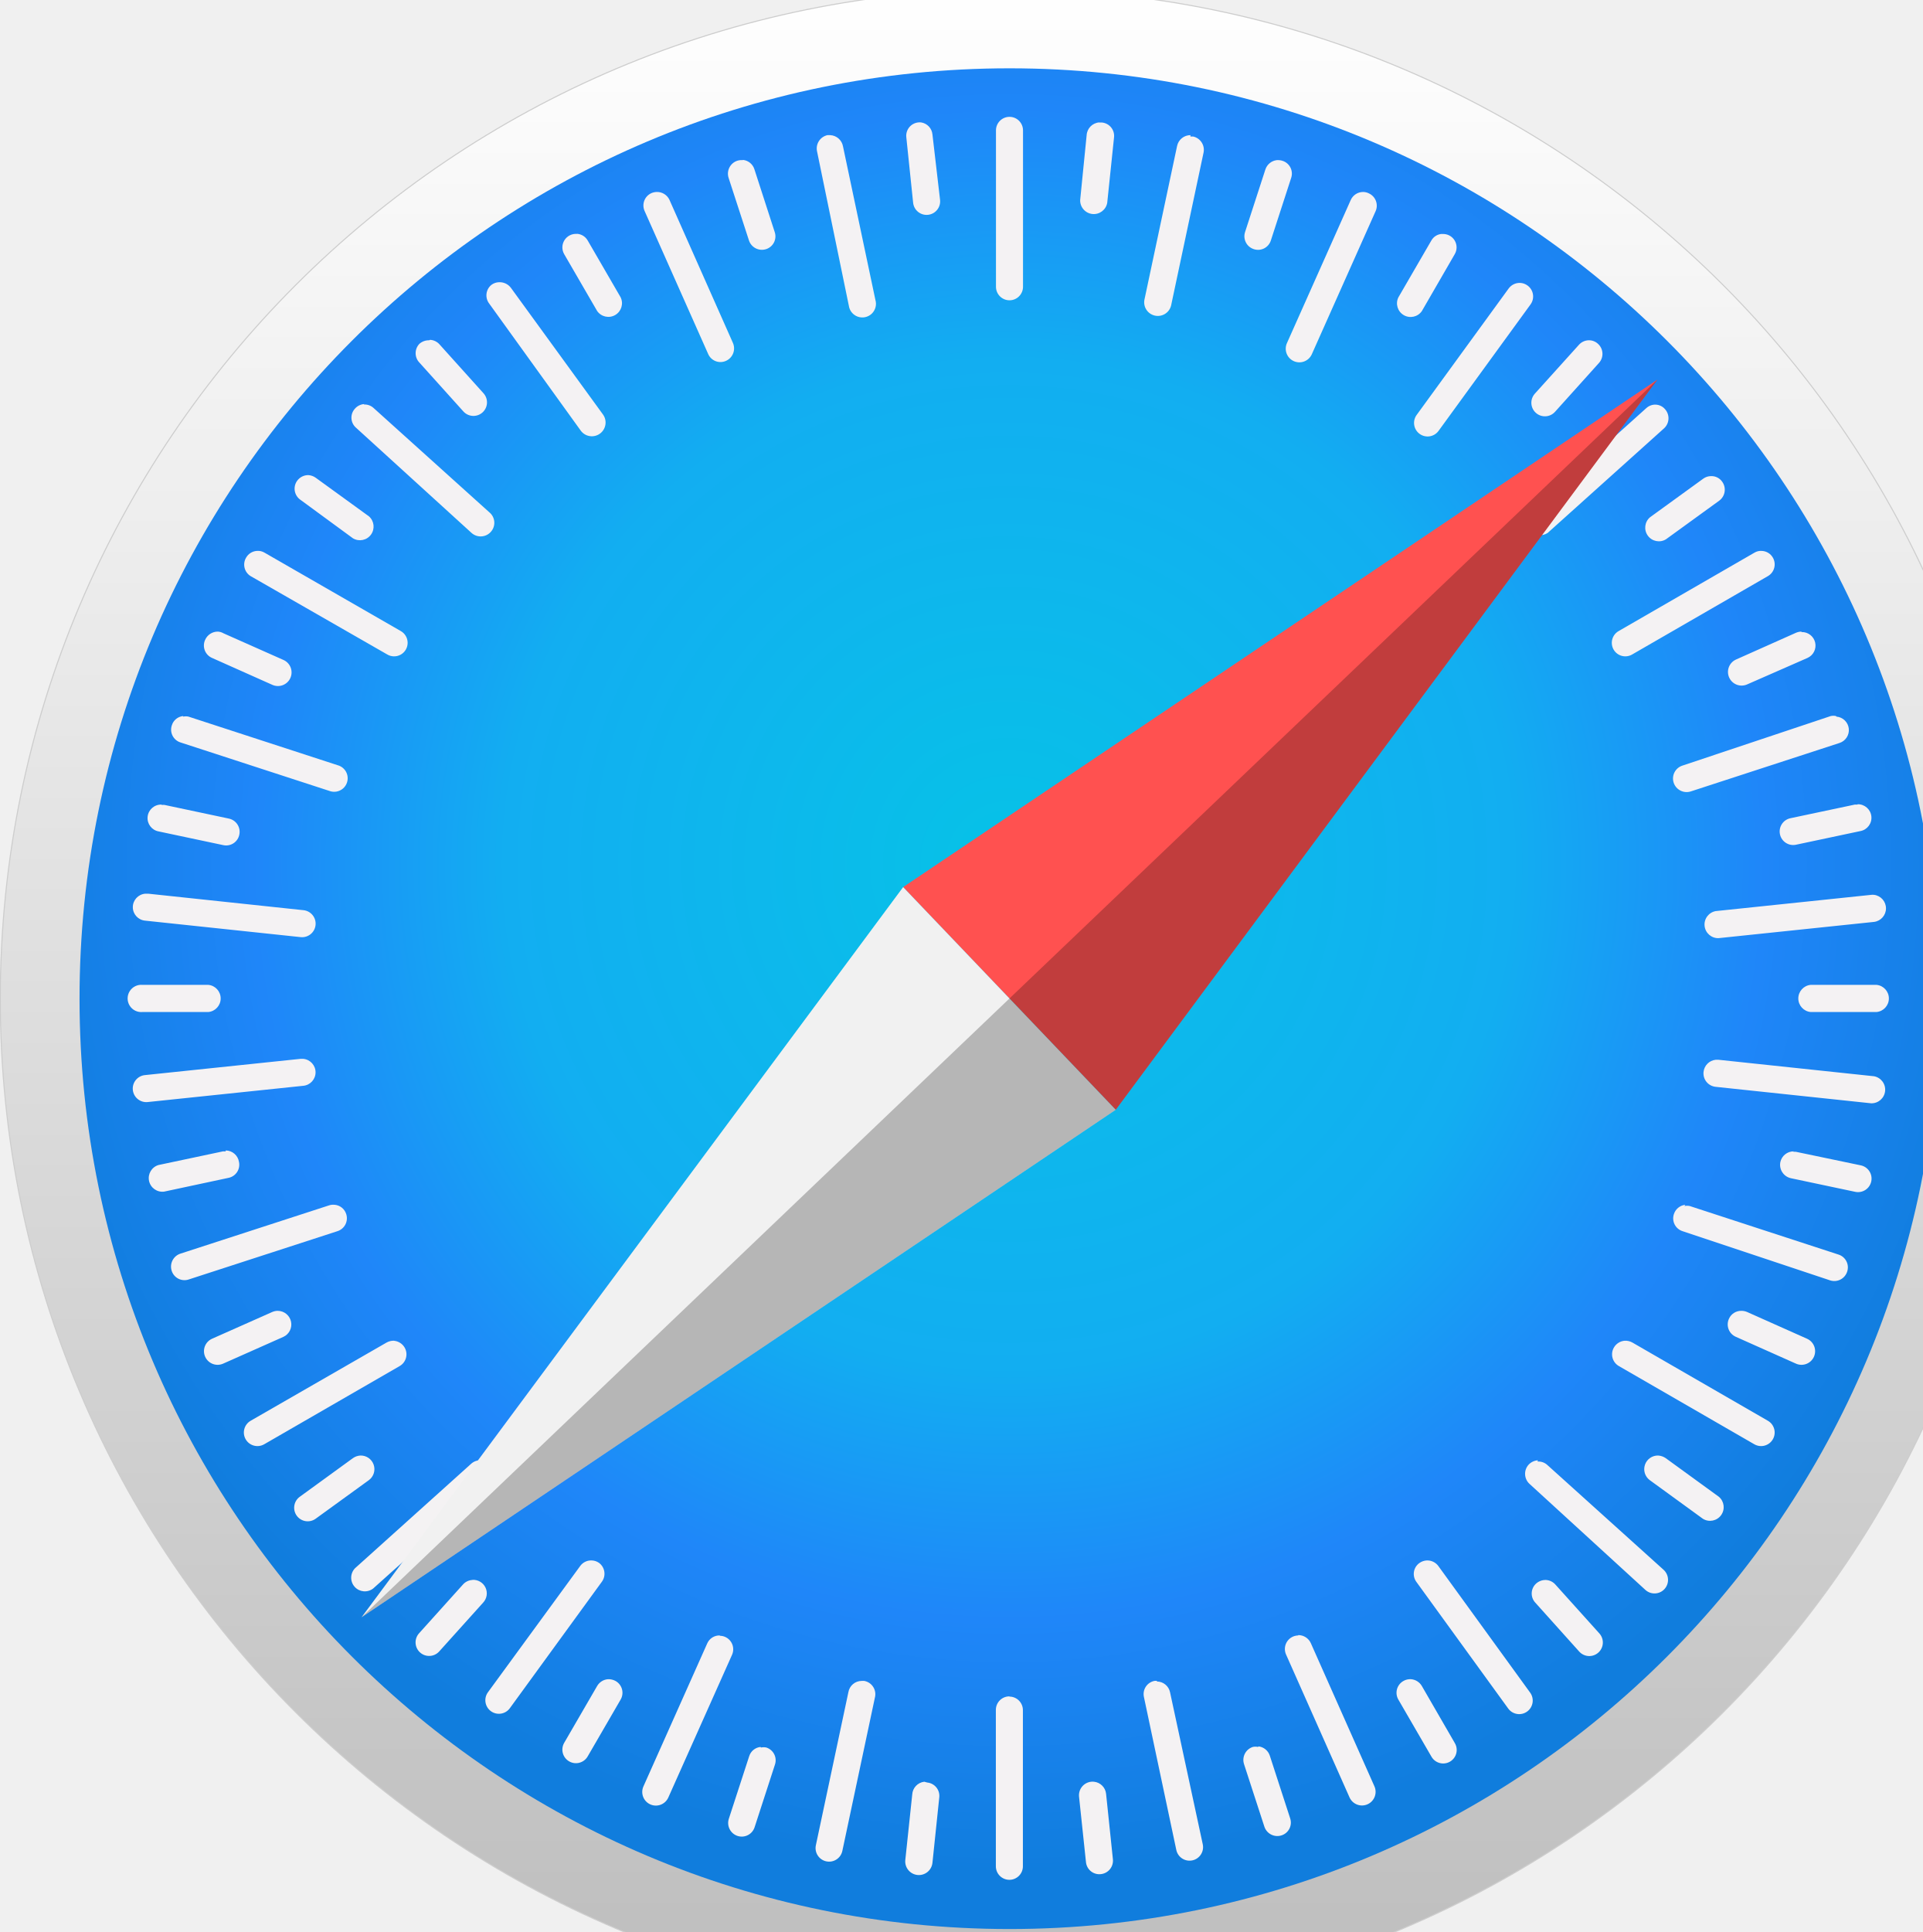
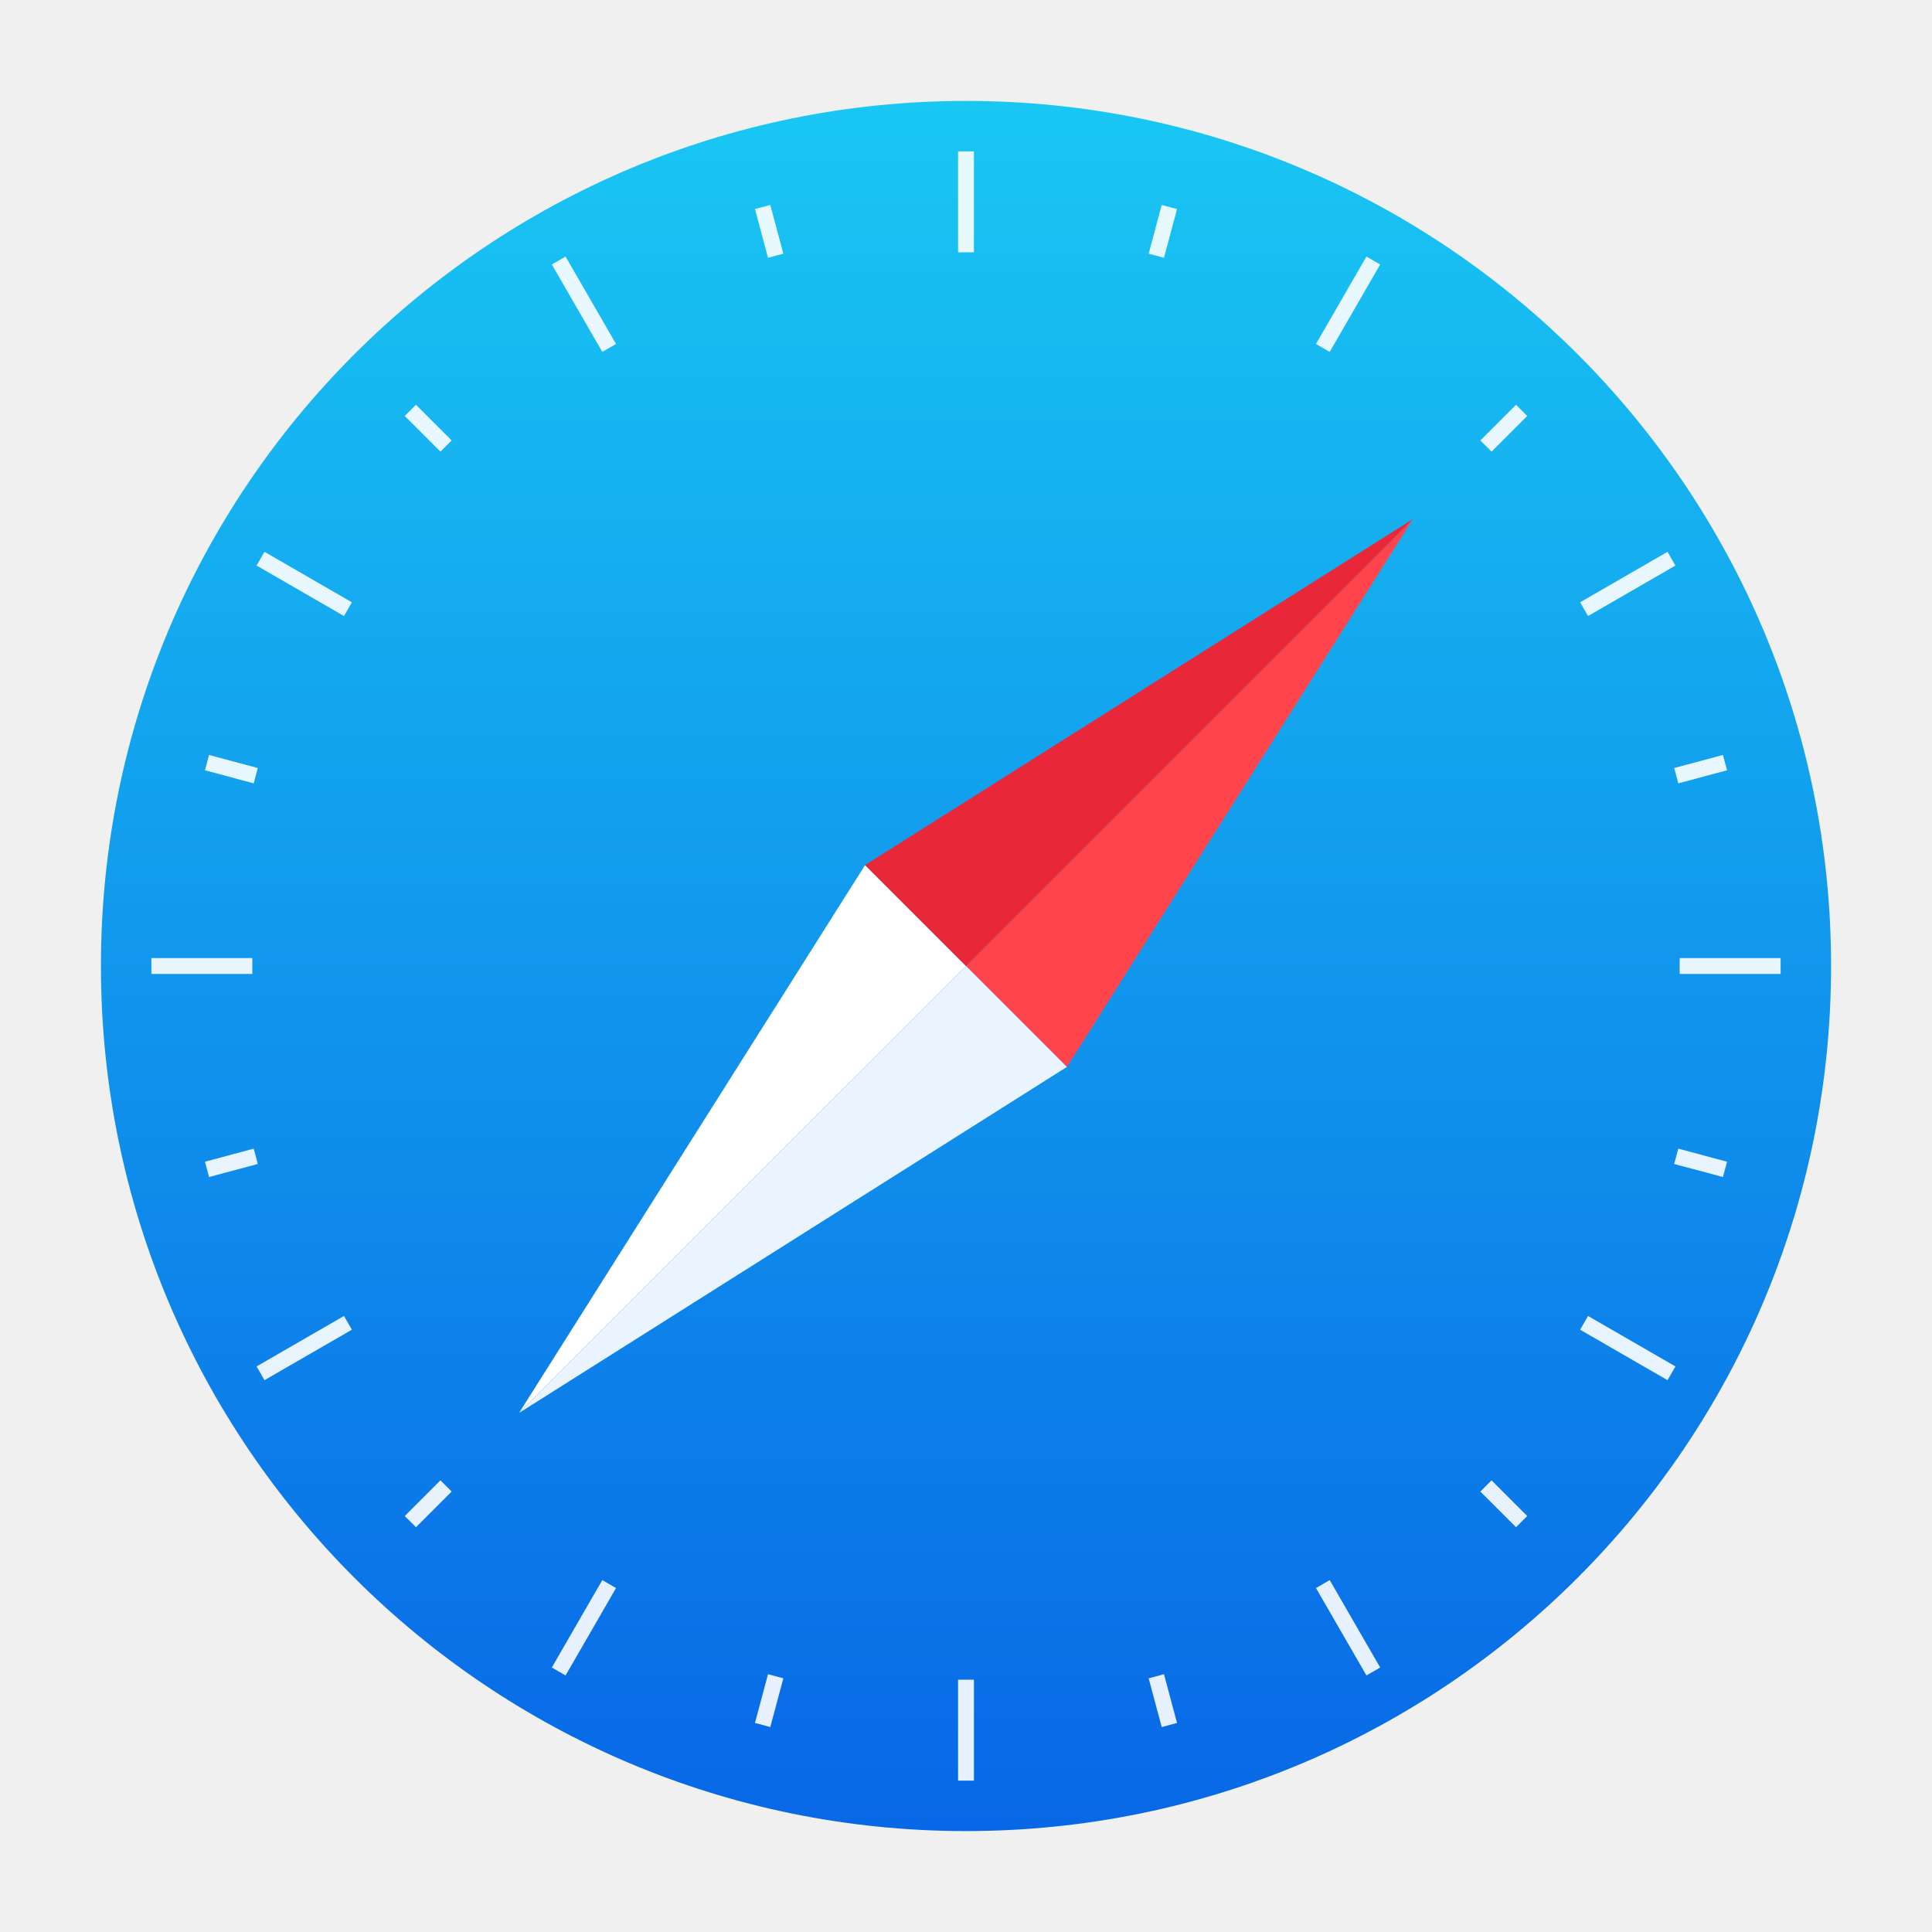
- <svg xmlns="http://www.w3.org/2000/svg" id="a4e92f88-6871-4900-94c1-275c64397f6e" viewBox="0 0 177.68 178.48" style="transform: scale(1.05) translateY(-1px);">
+ <svg xmlns="http://www.w3.org/2000/svg" width="256" height="256" viewBox="-6 -6 268 268">
  <defs>
-     <filter id="a05a6cdb-870f-41fc-9968-9bfc71b00e41" x="-4.98" y="-0.16" width="1.1" height="1.1" name="filter2248">
-       <feGaussianBlur result="feGaussianBlur2250" stdDeviation="3.56" />
-     </filter>
-     <linearGradient id="b391e05f-04e8-477d-831d-5f38dc037c5d" x1="416.01" y1="-51.17" x2="416.01" y2="127.04" gradientTransform="matrix(1, 0, 0, -1, -320.78, 126.76)" gradientUnits="userSpaceOnUse">
-       <stop offset="0" stop-color="#bdbdbd" />
-       <stop offset="1" stop-color="#fff" />
+     <linearGradient id="safari-face" x1="128" y1="8" x2="128" y2="248" gradientUnits="userSpaceOnUse">
+       <stop stop-color="#19c7f3" />
+       <stop offset="1" stop-color="#0867e6" />
    </linearGradient>
-     <radialGradient id="a8d29e90-c8e1-4024-809c-5fad76cc7f62" cx="348.08" cy="84.69" r="82.13" gradientTransform="matrix(1.08, 0, 0, -1.08, -282.2, 168.59)" gradientUnits="userSpaceOnUse">
-       <stop offset="0" stop-color="#06c2e7" />
-       <stop offset="0.25" stop-color="#0db8ec" />
-       <stop offset="0.5" stop-color="#12aef1" />
-       <stop offset="0.75" stop-color="#1f86f9" />
-       <stop offset="1" stop-color="#107ddd" />
-     </radialGradient>
-     <filter id="a02ea592-7884-4e73-abdb-077b4ef35cba" x="-4.96" y="-0.14" width="1.04" height="1.04" name="filter2222">
-       <feGaussianBlur result="feGaussianBlur2224" stdDeviation="0.96" />
-     </filter>
  </defs>
-   <g id="f3b58452-405d-4528-a24d-ad5f359b3429" data-name="layer1">
-     <g id="a5f87dbf-8edf-4e55-9cf3-0e39f3989dbe" data-name="g2858">
-       <g id="a4ea5995-d48b-4a95-915b-bc306a00709f" data-name="path2226" style="opacity:0.53;isolation:isolate;filter:url(#a05a6cdb-870f-41fc-9968-9bfc71b00e41)">
-         <ellipse cx="88.84" cy="96.11" rx="85.54" ry="82.37" />
-       </g>
-       <path id="abfd8a47-9913-472a-b88b-500895a25895" data-name="path826" d="M182.57,89a88.79,88.79,0,0,1-88.79,88.79h0A88.8,88.8,0,1,1,93.78.16h0A88.8,88.8,0,0,1,182.57,89Z" transform="translate(-4.94 -0.11)" style="stroke:#cdcdcd;stroke-linecap:round;stroke-linejoin:round;stroke-width:0.093px;fill:url(#b391e05f-04e8-477d-831d-5f38dc037c5d)" />
-       <path id="a2cf3d28-e9a8-4054-9ece-194c3b43b069" data-name="circle828" d="M175.62,89a81.84,81.84,0,0,1-81.84,81.83h0A81.84,81.84,0,0,1,11.94,89h0A81.84,81.84,0,0,1,93.78,7.12h0A81.84,81.84,0,0,1,175.62,89Z" transform="translate(-4.94 -0.11)" style="fill:url(#a8d29e90-c8e1-4024-809c-5fad76cc7f62)" />
-       <path id="be410b77-c0c6-410a-ae96-6efc91e42d07" data-name="rect830" d="M93.78,11.39a1.19,1.19,0,0,0-1.19,1.19V26.34a1.19,1.19,0,1,0,2.38,0V12.58A1.19,1.19,0,0,0,93.78,11.39ZM86,11.88a1,1,0,0,0-.24,0,1.18,1.18,0,0,0-1.06,1.31l.6,5.76a1.19,1.19,0,1,0,2.37-.25L87,12.94A1.18,1.18,0,0,0,86,11.88Zm15.67,0A1.2,1.2,0,0,0,100.57,13L100,18.71a1.2,1.2,0,0,0,2.38.25l.6-5.76a1.18,1.18,0,0,0-1.06-1.31h-.24ZM78,13l-.24,0a1.2,1.2,0,0,0-.92,1.41L79.64,28a1.2,1.2,0,1,0,2.34-.5L79.13,14A1.2,1.2,0,0,0,78,13Zm31.71,0a1.2,1.2,0,0,0-1.18.95l-2.86,13.46A1.2,1.2,0,1,0,108,28l2.86-13.47a1.2,1.2,0,0,0-.92-1.41l-.24,0ZM70.3,15.2a1.28,1.28,0,0,0-.47.05,1.2,1.2,0,0,0-.77,1.51l1.79,5.5a1.2,1.2,0,0,0,1.51.77,1.18,1.18,0,0,0,.76-1.5L71.33,16a1.18,1.18,0,0,0-1-.82Zm47,0a1.2,1.2,0,0,0-1,.82l-1.79,5.51a1.19,1.19,0,0,0,.77,1.5,1.18,1.18,0,0,0,1.5-.76l1.79-5.51a1.18,1.18,0,0,0-.76-1.5,1.29,1.29,0,0,0-.47-.06ZM62.73,18a1.27,1.27,0,0,0-.46.1,1.19,1.19,0,0,0-.6,1.58l5.59,12.57a1.18,1.18,0,0,0,1.57.61,1.2,1.2,0,0,0,.61-1.58L63.85,18.68A1.2,1.2,0,0,0,62.73,18Zm62.19,0a1.19,1.19,0,0,0-1.11.71L118.2,31.29a1.19,1.19,0,0,0,2.18,1L126,19.69a1.19,1.19,0,0,0-.6-1.57A1.11,1.11,0,0,0,124.92,18ZM55.71,21.69a1.19,1.19,0,0,0-1.12,1.78l2.9,5a1.2,1.2,0,0,0,2.07-1.2l-2.9-5a1.17,1.17,0,0,0-.95-.59Zm76.14,0a1.14,1.14,0,0,0-.95.59l-2.9,5a1.2,1.2,0,0,0,2.07,1.2l2.89-5a1.18,1.18,0,0,0-1.11-1.78Zm-83,4.25a1.17,1.17,0,0,0-.66.23A1.19,1.19,0,0,0,48,27.83L56.05,39A1.19,1.19,0,1,0,58,37.57L49.9,26.43a1.23,1.23,0,0,0-1-.49Zm89.86.06a1.2,1.2,0,0,0-1,.49l-8.1,11.13a1.19,1.19,0,1,0,1.93,1.4l8.09-11.12a1.19,1.19,0,0,0-.26-1.67,1.17,1.17,0,0,0-.66-.23Zm-96,5.05a1.24,1.24,0,0,0-.86.31A1.19,1.19,0,0,0,41.84,33l3.88,4.31a1.19,1.19,0,0,0,1.77-1.6l-3.87-4.3a1.19,1.19,0,0,0-.83-.4Zm102,0a1.19,1.19,0,0,0-.82.4l-3.88,4.3a1.19,1.19,0,0,0,1.78,1.59l3.87-4.3a1.19,1.19,0,0,0-.09-1.68,1.16,1.16,0,0,0-.86-.31ZM37,36.66a1.19,1.19,0,0,0-.82.4,1.17,1.17,0,0,0,.09,1.68L46.44,48a1.2,1.2,0,0,0,1.69-.09A1.19,1.19,0,0,0,48,46.18L37.81,37a1.17,1.17,0,0,0-.86-.3Zm113.69.05a1.18,1.18,0,0,0-.86.3l-10.23,9.2A1.19,1.19,0,0,0,141.14,48l10.24-9.2a1.2,1.2,0,0,0,.09-1.69A1.14,1.14,0,0,0,150.64,36.71ZM32.09,42.91a1.21,1.21,0,0,0-1,.5,1.19,1.19,0,0,0,.27,1.66L36,48.47a1.2,1.2,0,0,0,1.41-1.93l-4.69-3.4a1.25,1.25,0,0,0-.66-.23ZM155.5,43a1.16,1.16,0,0,0-.66.22l-4.69,3.4a1.2,1.2,0,0,0,1.4,1.94l4.69-3.4a1.2,1.2,0,0,0,.26-1.67,1.15,1.15,0,0,0-1-.49ZM27.55,49.58a1.17,1.17,0,0,0-.95.59A1.19,1.19,0,0,0,27,51.8L39,58.68a1.19,1.19,0,1,0,1.19-2.06L28.23,49.74a1.11,1.11,0,0,0-.68-.16Zm132.46,0a1.11,1.11,0,0,0-.68.16l-11.92,6.88a1.19,1.19,0,1,0,1.19,2.06l11.92-6.88a1.19,1.19,0,0,0,.44-1.63,1.17,1.17,0,0,0-1-.59ZM24.12,56.68a1.21,1.21,0,0,0-1.12.71A1.19,1.19,0,0,0,23.61,59l5.29,2.36a1.19,1.19,0,0,0,1-2.18l-5.29-2.35A1.11,1.11,0,0,0,24.12,56.68Zm139.34,0a1.27,1.27,0,0,0-.46.1l-5.29,2.36a1.19,1.19,0,0,0,1,2.18L164,59a1.19,1.19,0,0,0-.51-2.28ZM21.06,64.11a1.16,1.16,0,0,0-1,.82,1.18,1.18,0,0,0,.76,1.5l13.09,4.26a1.19,1.19,0,1,0,.73-2.26L21.53,64.16a1.1,1.1,0,0,0-.47,0Zm145.46,0a1.07,1.07,0,0,0-.47,0L153,68.47a1.19,1.19,0,0,0-.77,1.5,1.2,1.2,0,0,0,1.51.77l13.08-4.26a1.19,1.19,0,0,0-.26-2.32ZM19.15,71.9a1.19,1.19,0,0,0-.25,2.36l5.66,1.2A1.18,1.18,0,0,0,26,74.55a1.19,1.19,0,0,0-.92-1.42l-5.66-1.2a1,1,0,0,0-.24,0Zm149.26,0-.24,0-5.67,1.2a1.19,1.19,0,0,0,.5,2.33l5.66-1.2a1.19,1.19,0,0,0-.25-2.36ZM17.71,79.74a1.19,1.19,0,0,0,0,2.37l13.69,1.45a1.19,1.19,0,0,0,.25-2.37L18,79.74Zm152.15.1a1,1,0,0,0-.24,0l-13.69,1.43a1.2,1.2,0,0,0,.25,2.38l13.69-1.43a1.2,1.2,0,0,0,0-2.38ZM17.48,87.76a1.2,1.2,0,1,0,0,2.39h5.79a1.2,1.2,0,0,0,0-2.39Zm146.81,0a1.2,1.2,0,0,0,0,2.39h5.79a1.2,1.2,0,0,0,0-2.39ZM31.62,94.27h-.24L17.69,95.7a1.19,1.19,0,0,0,.25,2.37l13.69-1.43a1.19,1.19,0,0,0,0-2.37Zm124.31.08a1.2,1.2,0,0,0-1.07,1.07,1.19,1.19,0,0,0,1.06,1.31l13.69,1.45a1.2,1.2,0,0,0,.25-2.38l-13.69-1.45ZM24.8,102.41l-.24,0-5.67,1.2a1.2,1.2,0,0,0,.5,2.34l5.66-1.21a1.18,1.18,0,0,0,.92-1.41,1.19,1.19,0,0,0-1.17-1Zm138,0a1.19,1.19,0,0,0-1.18.94,1.21,1.21,0,0,0,.92,1.42l5.67,1.2a1.19,1.19,0,1,0,.49-2.33L163,102.45a1,1,0,0,0-.24,0Zm-128.43,4.7a1.1,1.1,0,0,0-.47.05l-13.09,4.25a1.2,1.2,0,0,0-.76,1.51,1.18,1.18,0,0,0,1.5.76l13.09-4.25a1.19,1.19,0,0,0,.77-1.5,1.17,1.17,0,0,0-1-.82Zm118.88,0a1.19,1.19,0,0,0-1,.82,1.18,1.18,0,0,0,.76,1.5L166,113.76a1.19,1.19,0,0,0,1.5-.77,1.18,1.18,0,0,0-.76-1.5l-13.09-4.27a1.08,1.08,0,0,0-.47,0ZM29.34,116.44a1.24,1.24,0,0,0-.46.11l-5.29,2.35a1.19,1.19,0,1,0,1,2.18l5.29-2.35a1.2,1.2,0,0,0-.51-2.29Zm128.86,0a1.17,1.17,0,0,0-1.11.71,1.19,1.19,0,0,0,.6,1.57l5.29,2.36a1.19,1.19,0,0,0,1-2.18l-5.29-2.36a1.27,1.27,0,0,0-.46-.1ZM39.64,119.07a1.26,1.26,0,0,0-.68.16L27,126.11a1.19,1.19,0,0,0,1.19,2.07l11.92-6.88a1.19,1.19,0,0,0,.44-1.63,1.21,1.21,0,0,0-1-.6Zm108.28,0a1.21,1.21,0,0,0-.95.6,1.19,1.19,0,0,0,.44,1.63l11.92,6.88a1.19,1.19,0,0,0,1.19-2.07l-11.92-6.88a1.26,1.26,0,0,0-.68-.16ZM36.66,129.17a1.25,1.25,0,0,0-.66.23l-4.68,3.4a1.19,1.19,0,1,0,1.4,1.93l4.69-3.4a1.2,1.2,0,0,0-.75-2.16Zm114.2,0a1.2,1.2,0,0,0-.74,2.16l4.69,3.41a1.2,1.2,0,0,0,1.4-1.94l-4.68-3.4a1.32,1.32,0,0,0-.67-.23Zm-103.58.42a1.19,1.19,0,0,0-.87.3l-10.23,9.2a1.2,1.2,0,0,0,1.6,1.78L48,131.71A1.2,1.2,0,0,0,48.1,130,1.14,1.14,0,0,0,47.28,129.63Zm93,0a1.22,1.22,0,0,0-.82.39,1.2,1.2,0,0,0,.09,1.69L149.75,141a1.19,1.19,0,0,0,1.68-.09,1.2,1.2,0,0,0-.09-1.69L141.11,130a1.15,1.15,0,0,0-.86-.3ZM57,138.4a1.18,1.18,0,0,0-1,.49L47.88,150a1.19,1.19,0,1,0,1.93,1.4l8.1-11.13a1.19,1.19,0,0,0-.26-1.66A1.17,1.17,0,0,0,57,138.4Zm73.51,0a1.23,1.23,0,0,0-.66.23,1.18,1.18,0,0,0-.26,1.66l8.08,11.14a1.19,1.19,0,1,0,1.93-1.4l-8.08-11.14a1.2,1.2,0,0,0-1-.49Zm-84,1.72a1.18,1.18,0,0,0-.82.39l-3.87,4.3a1.19,1.19,0,1,0,1.77,1.6l3.87-4.3a1.19,1.19,0,0,0-.95-2Zm94.49,0a1.24,1.24,0,0,0-.87.31,1.18,1.18,0,0,0-.08,1.68l3.87,4.31a1.19,1.19,0,1,0,1.77-1.6l-3.87-4.3a1.19,1.19,0,0,0-.82-.4ZM68.29,145a1.17,1.17,0,0,0-1.11.7l-5.61,12.57a1.19,1.19,0,1,0,2.18,1l5.61-12.56a1.19,1.19,0,0,0-.6-1.58,1.14,1.14,0,0,0-.47-.1Zm50.9,0a1.23,1.23,0,0,0-.46.1,1.19,1.19,0,0,0-.61,1.58l5.59,12.58a1.19,1.19,0,0,0,2.18-1l-5.59-12.58a1.2,1.2,0,0,0-1.11-.71Zm-60.75,3.85a1.21,1.21,0,0,0-.95.6l-2.9,5a1.19,1.19,0,0,0,2.07,1.19l2.9-5a1.19,1.19,0,0,0-.44-1.63,1.29,1.29,0,0,0-.68-.16Zm70.68,0a1.18,1.18,0,0,0-.68.16,1.19,1.19,0,0,0-.44,1.63l2.9,5a1.19,1.19,0,1,0,2.06-1.19l-2.89-5a1.21,1.21,0,0,0-.95-.6ZM80.77,149a1.19,1.19,0,0,0-1.17,1l-2.86,13.46a1.19,1.19,0,0,0,2.33.5l2.86-13.47A1.19,1.19,0,0,0,81,149l-.25,0Zm26,0a1,1,0,0,0-.24,0,1.18,1.18,0,0,0-.92,1.41l2.85,13.46a1.19,1.19,0,1,0,2.33-.49L107.91,150a1.19,1.19,0,0,0-1.17-.95Zm-13,1.36a1.19,1.19,0,0,0-1.19,1.19v13.76a1.19,1.19,0,1,0,2.38,0V151.57A1.19,1.19,0,0,0,93.78,150.38Zm-21.9,4.45a1.17,1.17,0,0,0-1,.82l-1.79,5.5a1.2,1.2,0,0,0,.77,1.51,1.19,1.19,0,0,0,1.5-.77l1.79-5.51a1.18,1.18,0,0,0-.76-1.5,1.1,1.1,0,0,0-.47,0Zm43.79,0a1.1,1.1,0,0,0-.47,0,1.2,1.2,0,0,0-.77,1.51l1.79,5.5a1.2,1.2,0,0,0,1.51.77,1.18,1.18,0,0,0,.76-1.5l-1.79-5.51a1.19,1.19,0,0,0-1-.82Zm-29.38,3.06A1.2,1.2,0,0,0,85.22,159l-.61,5.76A1.2,1.2,0,0,0,87,165l.6-5.75a1.18,1.18,0,0,0-1.06-1.31Zm14.93,0a1,1,0,0,0-.24,0,1.2,1.2,0,0,0-1.07,1.31l.61,5.76a1.18,1.18,0,0,0,1.31,1.06,1.19,1.19,0,0,0,1.06-1.31l-.6-5.76a1.19,1.19,0,0,0-1.07-1.06Z" transform="translate(-4.94 -0.11)" style="fill:#f4f2f3" />
-       <g id="ad563743-e86a-43b9-9ea7-5679774c8f16" data-name="path2150" style="opacity:0.409;isolation:isolate;filter:url(#a02ea592-7884-4e73-abdb-077b4ef35cba)">
-         <polygon points="144.77 41.12 79.49 79.05 38.21 144.02 98.59 99.3 144.77 41.12" />
-       </g>
-       <g id="b77d43d9-3937-423a-a4c2-972024c9b1af" data-name="g2847">
-         <path id="ac11e92d-0054-4b30-8b68-7fa54c1665bc" data-name="path2096" d="M103.13,98.75,84.42,79.16,150.8,34.51Z" transform="translate(-4.94 -0.11)" style="fill:#ff5150" />
-         <path id="e822e44b-264f-4bbd-b17e-8675a476ae13" data-name="path2099" d="M103.13,98.75,84.42,79.16,36.76,143.4Z" transform="translate(-4.94 -0.11)" style="fill:#f1f1f1" />
-         <path id="aa0c4885-4aa6-4620-bba4-b8e96c704d07" data-name="path2112" d="M36.76,143.4l66.37-44.65L150.8,34.51Z" transform="translate(-4.94 -0.11)" style="opacity:0.243;isolation:isolate" />
-       </g>
-     </g>
+   <circle cx="128" cy="128" r="120" fill="url(#safari-face)" />
+   <g fill="none" stroke="#fff" stroke-opacity=".9" stroke-width="2.2">
+     <path d="M128 15v14" transform="rotate(0 128 128)" />
+     <path d="M128 19v7" transform="rotate(15 128 128)" />
+     <path d="M128 15v14" transform="rotate(30 128 128)" />
+     <path d="M128 19v7" transform="rotate(45 128 128)" />
+     <path d="M128 15v14" transform="rotate(60 128 128)" />
+     <path d="M128 19v7" transform="rotate(75 128 128)" />
+     <path d="M128 15v14" transform="rotate(90 128 128)" />
+     <path d="M128 19v7" transform="rotate(105 128 128)" />
+     <path d="M128 15v14" transform="rotate(120 128 128)" />
+     <path d="M128 19v7" transform="rotate(135 128 128)" />
+     <path d="M128 15v14" transform="rotate(150 128 128)" />
+     <path d="M128 19v7" transform="rotate(165 128 128)" />
+     <path d="M128 15v14" transform="rotate(180 128 128)" />
+     <path d="M128 19v7" transform="rotate(195 128 128)" />
+     <path d="M128 15v14" transform="rotate(210 128 128)" />
+     <path d="M128 19v7" transform="rotate(225 128 128)" />
+     <path d="M128 15v14" transform="rotate(240 128 128)" />
+     <path d="M128 19v7" transform="rotate(255 128 128)" />
+     <path d="M128 15v14" transform="rotate(270 128 128)" />
+     <path d="M128 19v7" transform="rotate(285 128 128)" />
+     <path d="M128 15v14" transform="rotate(300 128 128)" />
+     <path d="M128 19v7" transform="rotate(315 128 128)" />
+     <path d="M128 15v14" transform="rotate(330 128 128)" />
+     <path d="M128 19v7" transform="rotate(345 128 128)" />
  </g>
+   <path d="m128 128 62-62-48 76z" fill="#ff454b" />
+   <path d="m128 128-62 62 48-76z" fill="#fff" />
+   <path d="m128 128 62-62-76 48z" fill="#e82839" />
+   <path d="m128 128-62 62 76-48z" fill="#e9f4ff" />
</svg>
